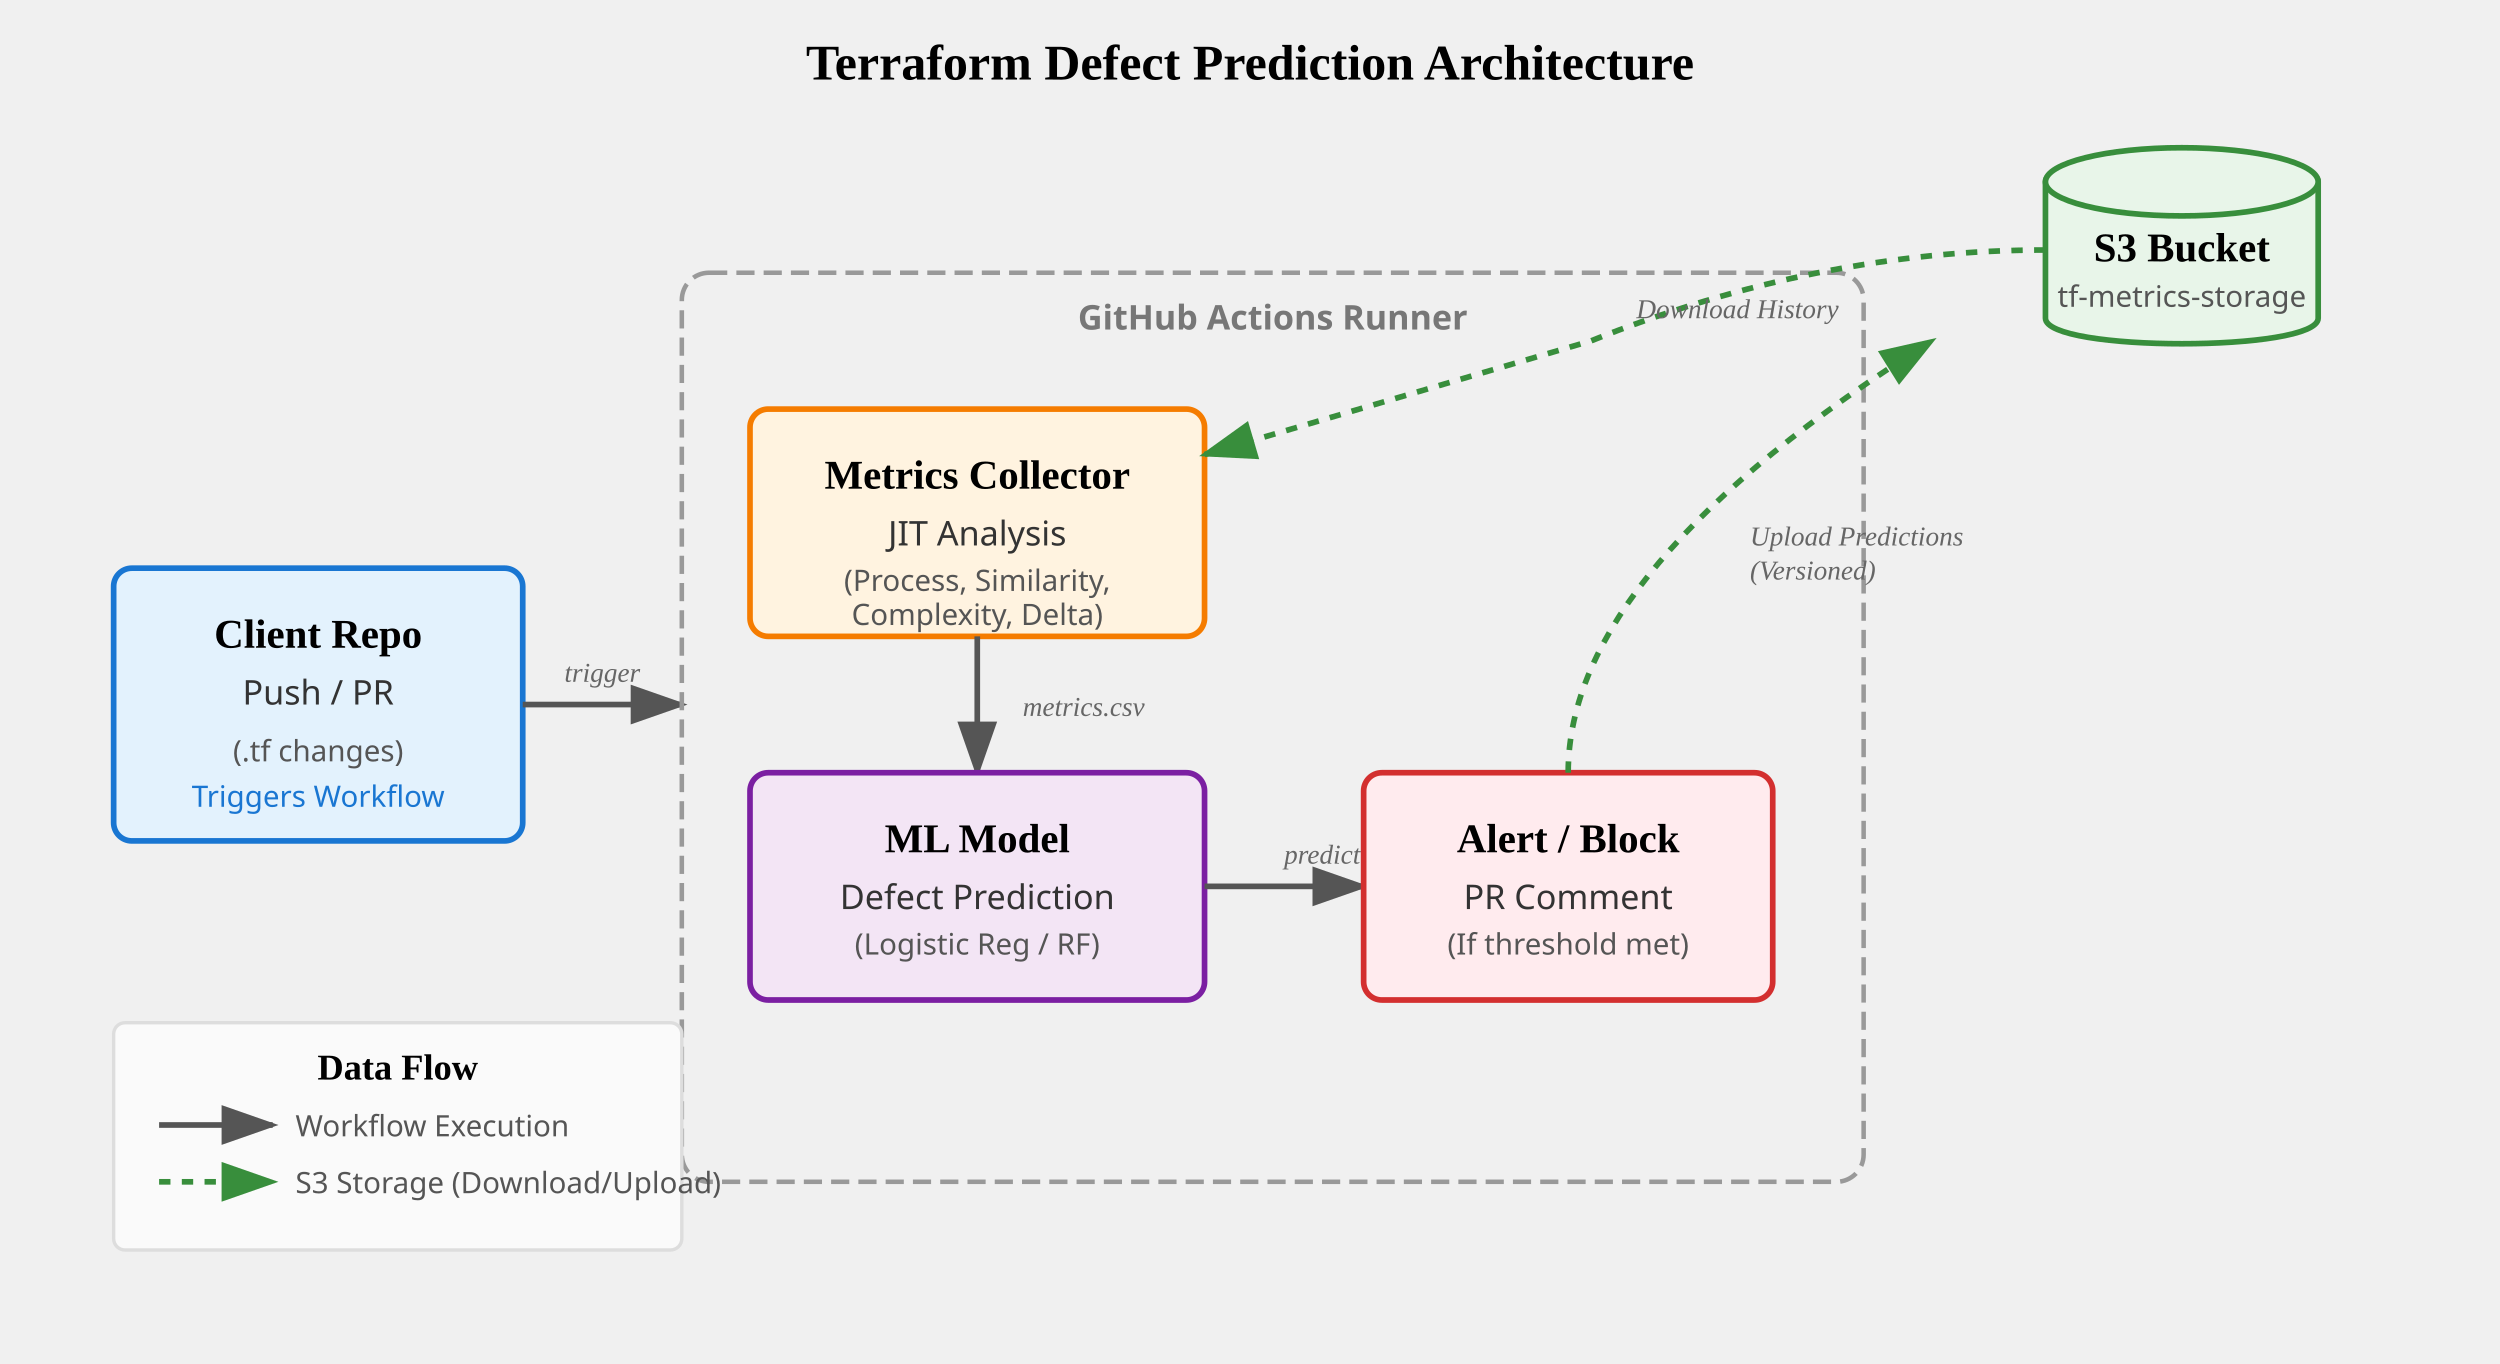
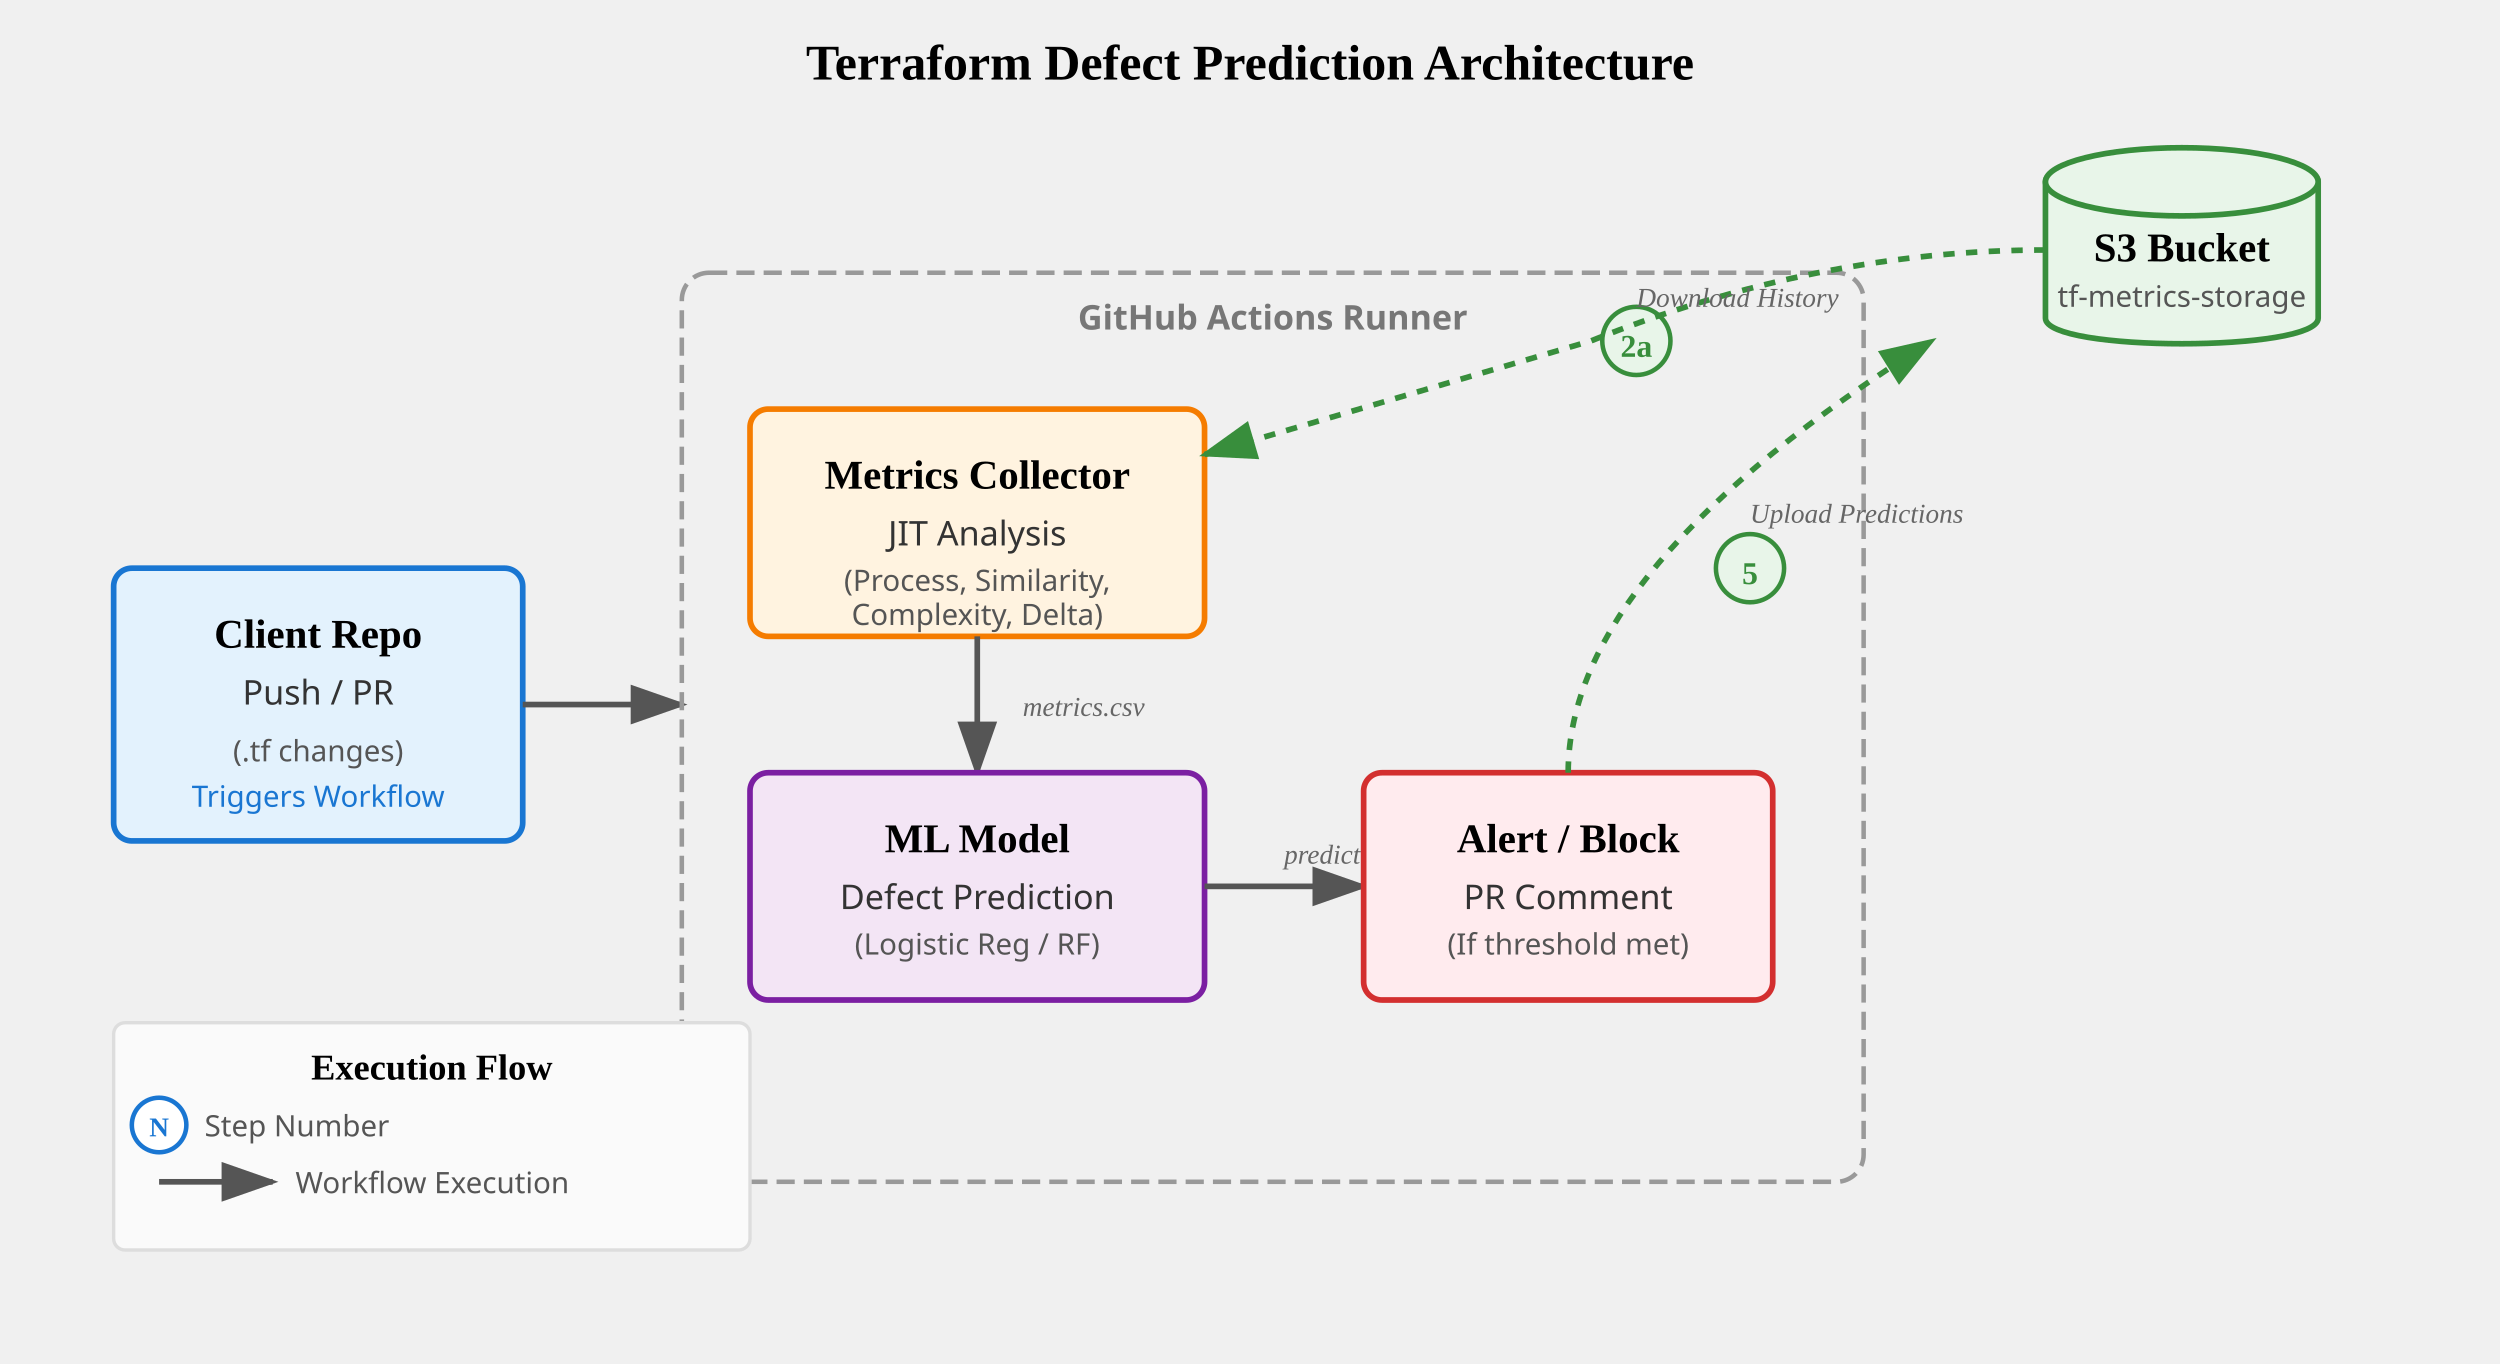
<svg xmlns="http://www.w3.org/2000/svg" viewBox="0 0 1100 600">
  <defs>
    <style>
      .box { fill: #f8f9fa; stroke: #333; stroke-width: 2.5; }
      .client { fill: #e3f2fd; stroke: #1976d2; stroke-width: 2.5; }
      .metrics { fill: #fff3e0; stroke: #f57c00; stroke-width: 2.5; }
      .s3 { fill: #e8f5e9; stroke: #388e3c; stroke-width: 2.5; }
      .ml { fill: #f3e5f5; stroke: #7b1fa2; stroke-width: 2.5; }
      .alert { fill: #ffebee; stroke: #d32f2f; stroke-width: 2.5; }
      .text { font-family: 'Segoe UI', sans-serif; font-size: 15px; fill: #333; }
      .small-text { font-family: 'Segoe UI', sans-serif; font-size: 13px; fill: #555; }
      .title { font-size: 18px; font-weight: bold; }
      .arrow { stroke: #555; stroke-width: 2.5; marker-end: url(#arrowhead); }
      .arrow-s3 { stroke: #388e3c; stroke-width: 2.5; marker-end: url(#arrowhead-green); stroke-dasharray: 5, 5; }
      .label { font-size: 12px; fill: #666; font-style: italic; }
+       .step-number { fill: #fff; stroke: #1976d2; stroke-width: 2; }
+       .step-text { font-size: 16px; font-weight: bold; fill: #1976d2; }
    </style>
    <marker id="arrowhead" markerWidth="10" markerHeight="7" refX="9" refY="3.5" orient="auto">
      <polygon points="0 0, 10 3.5, 0 7" fill="#555" />
    </marker>
    <marker id="arrowhead-green" markerWidth="10" markerHeight="7" refX="9" refY="3.5" orient="auto">
      <polygon points="0 0, 10 3.5, 0 7" fill="#388e3c" />
    </marker>
  </defs>
  <text x="550" y="35" text-anchor="middle" class="title" style="font-size: 22px;">Terraform Defect Prediction Architecture</text>
+   <circle cx="70" cy="270" r="18" class="step-number" />
+   <text x="70" y="277" text-anchor="middle" class="step-text">1</text>
  <rect x="50" y="250" width="180" height="120" rx="8" class="box client" />
  <text x="140" y="285" text-anchor="middle" class="title">Client Repo</text>
  <text x="140" y="310" text-anchor="middle" class="text">Push / PR</text>
  <text x="140" y="335" text-anchor="middle" class="small-text">(.tf changes)</text>
  <text x="140" y="355" text-anchor="middle" class="small-text" style="fill: #1976d2;">Triggers Workflow</text>
  <line x1="230" y1="310" x2="300" y2="310" class="arrow" />
-   <text x="265" y="300" text-anchor="middle" class="label">trigger</text>
  <rect x="300" y="120" width="520" height="400" rx="12" fill="none" stroke="#999" stroke-dasharray="8,4" stroke-width="2" />
  <text x="560" y="145" text-anchor="middle" class="text" style="fill: #777; font-weight: bold;">GitHub Actions Runner</text>
  <path d="M 900 80 C 900 65 1020 65 1020 80 L 1020 140 C 1020 155 900 155 900 140 Z" class="box s3" />
  <ellipse cx="960" cy="80" rx="60" ry="15" class="box s3" />
  <text x="960" y="115" text-anchor="middle" class="title">S3 Bucket</text>
  <text x="960" y="135" text-anchor="middle" class="small-text">tf-metrics-storage</text>
+   <circle cx="350" cy="200" r="18" class="step-number" />
+   <text x="350" y="207" text-anchor="middle" class="step-text">2</text>
  <rect x="330" y="180" width="200" height="100" rx="8" class="box metrics" />
  <text x="430" y="215" text-anchor="middle" class="title">Metrics Collector</text>
  <text x="430" y="240" text-anchor="middle" class="text">JIT Analysis</text>
  <text x="430" y="260" text-anchor="middle" class="small-text">(Process, Similarity,</text>
  <text x="430" y="275" text-anchor="middle" class="small-text">Complexity, Delta)</text>
+   <circle cx="720" cy="150" r="15" class="step-number" style="fill: #e8f5e9; stroke: #388e3c;" />
+   <text x="720" y="157" text-anchor="middle" class="step-text" style="fill: #388e3c; font-size: 14px;">2a</text>
  <path d="M 900 110 Q 800 110 700 150 L 530 200" class="arrow-s3" fill="none" />
-   <text x="720" y="140" class="label" fill="#388e3c">Download History</text>
+   <text x="720" y="135" class="label" fill="#388e3c">Download History</text>
  <line x1="430" y1="280" x2="430" y2="340" class="arrow" />
  <text x="450" y="315" class="label">metrics.csv</text>
+   <circle cx="350" cy="360" r="18" class="step-number" />
+   <text x="350" y="367" text-anchor="middle" class="step-text">3</text>
  <rect x="330" y="340" width="200" height="100" rx="8" class="box ml" />
  <text x="430" y="375" text-anchor="middle" class="title">ML Model</text>
  <text x="430" y="400" text-anchor="middle" class="text">Defect Prediction</text>
  <text x="430" y="420" text-anchor="middle" class="small-text">(Logistic Reg / RF)</text>
  <line x1="530" y1="390" x2="600" y2="390" class="arrow" />
  <text x="565" y="380" class="label">predictions.csv</text>
+   <circle cx="620" cy="360" r="18" class="step-number" />
+   <text x="620" y="367" text-anchor="middle" class="step-text">4</text>
  <rect x="600" y="340" width="180" height="100" rx="8" class="alert" />
  <text x="690" y="375" text-anchor="middle" class="title">Alert / Block</text>
  <text x="690" y="400" text-anchor="middle" class="text">PR Comment</text>
  <text x="690" y="420" text-anchor="middle" class="small-text">(If threshold met)</text>
+   <circle cx="770" cy="250" r="15" class="step-number" style="fill: #e8f5e9; stroke: #388e3c;" />
+   <text x="770" y="257" text-anchor="middle" class="step-text" style="fill: #388e3c; font-size: 14px;">5</text>
  <path d="M 690 340 Q 690 250 850 150" class="arrow-s3" fill="none" />
-   <text x="770" y="240" class="label" fill="#388e3c">Upload Predictions</text>
-   <text x="770" y="255" class="label" fill="#388e3c">(Versioned)</text>
-   <rect x="50" y="450" width="250" height="100" rx="5" fill="#fafafa" stroke="#ddd" stroke-width="1.5" />
-   <text x="175" y="475" text-anchor="middle" class="title" style="font-size: 16px;">Data Flow</text>
-   <line x1="70" y1="495" x2="120" y2="495" class="arrow" />
-   <text x="130" y="500" class="small-text">Workflow Execution</text>
-   <line x1="70" y1="520" x2="120" y2="520" class="arrow-s3" />
-   <text x="130" y="525" class="small-text">S3 Storage (Download/Upload)</text>
+   <text x="770" y="230" class="label" fill="#388e3c">Upload Predictions</text>
+   <rect x="50" y="450" width="280" height="100" rx="5" fill="#fafafa" stroke="#ddd" stroke-width="1.5" />
+   <text x="190" y="475" text-anchor="middle" class="title" style="font-size: 16px;">Execution Flow</text>
+   <circle cx="70" cy="495" r="12" class="step-number" />
+   <text x="70" y="500" text-anchor="middle" style="font-size: 12px; font-weight: bold; fill: #1976d2;">N</text>
+   <text x="90" y="500" class="small-text">Step Number</text>
+   <line x1="70" y1="520" x2="120" y2="520" class="arrow" />
+   <text x="130" y="525" class="small-text">Workflow Execution</text>
</svg>
